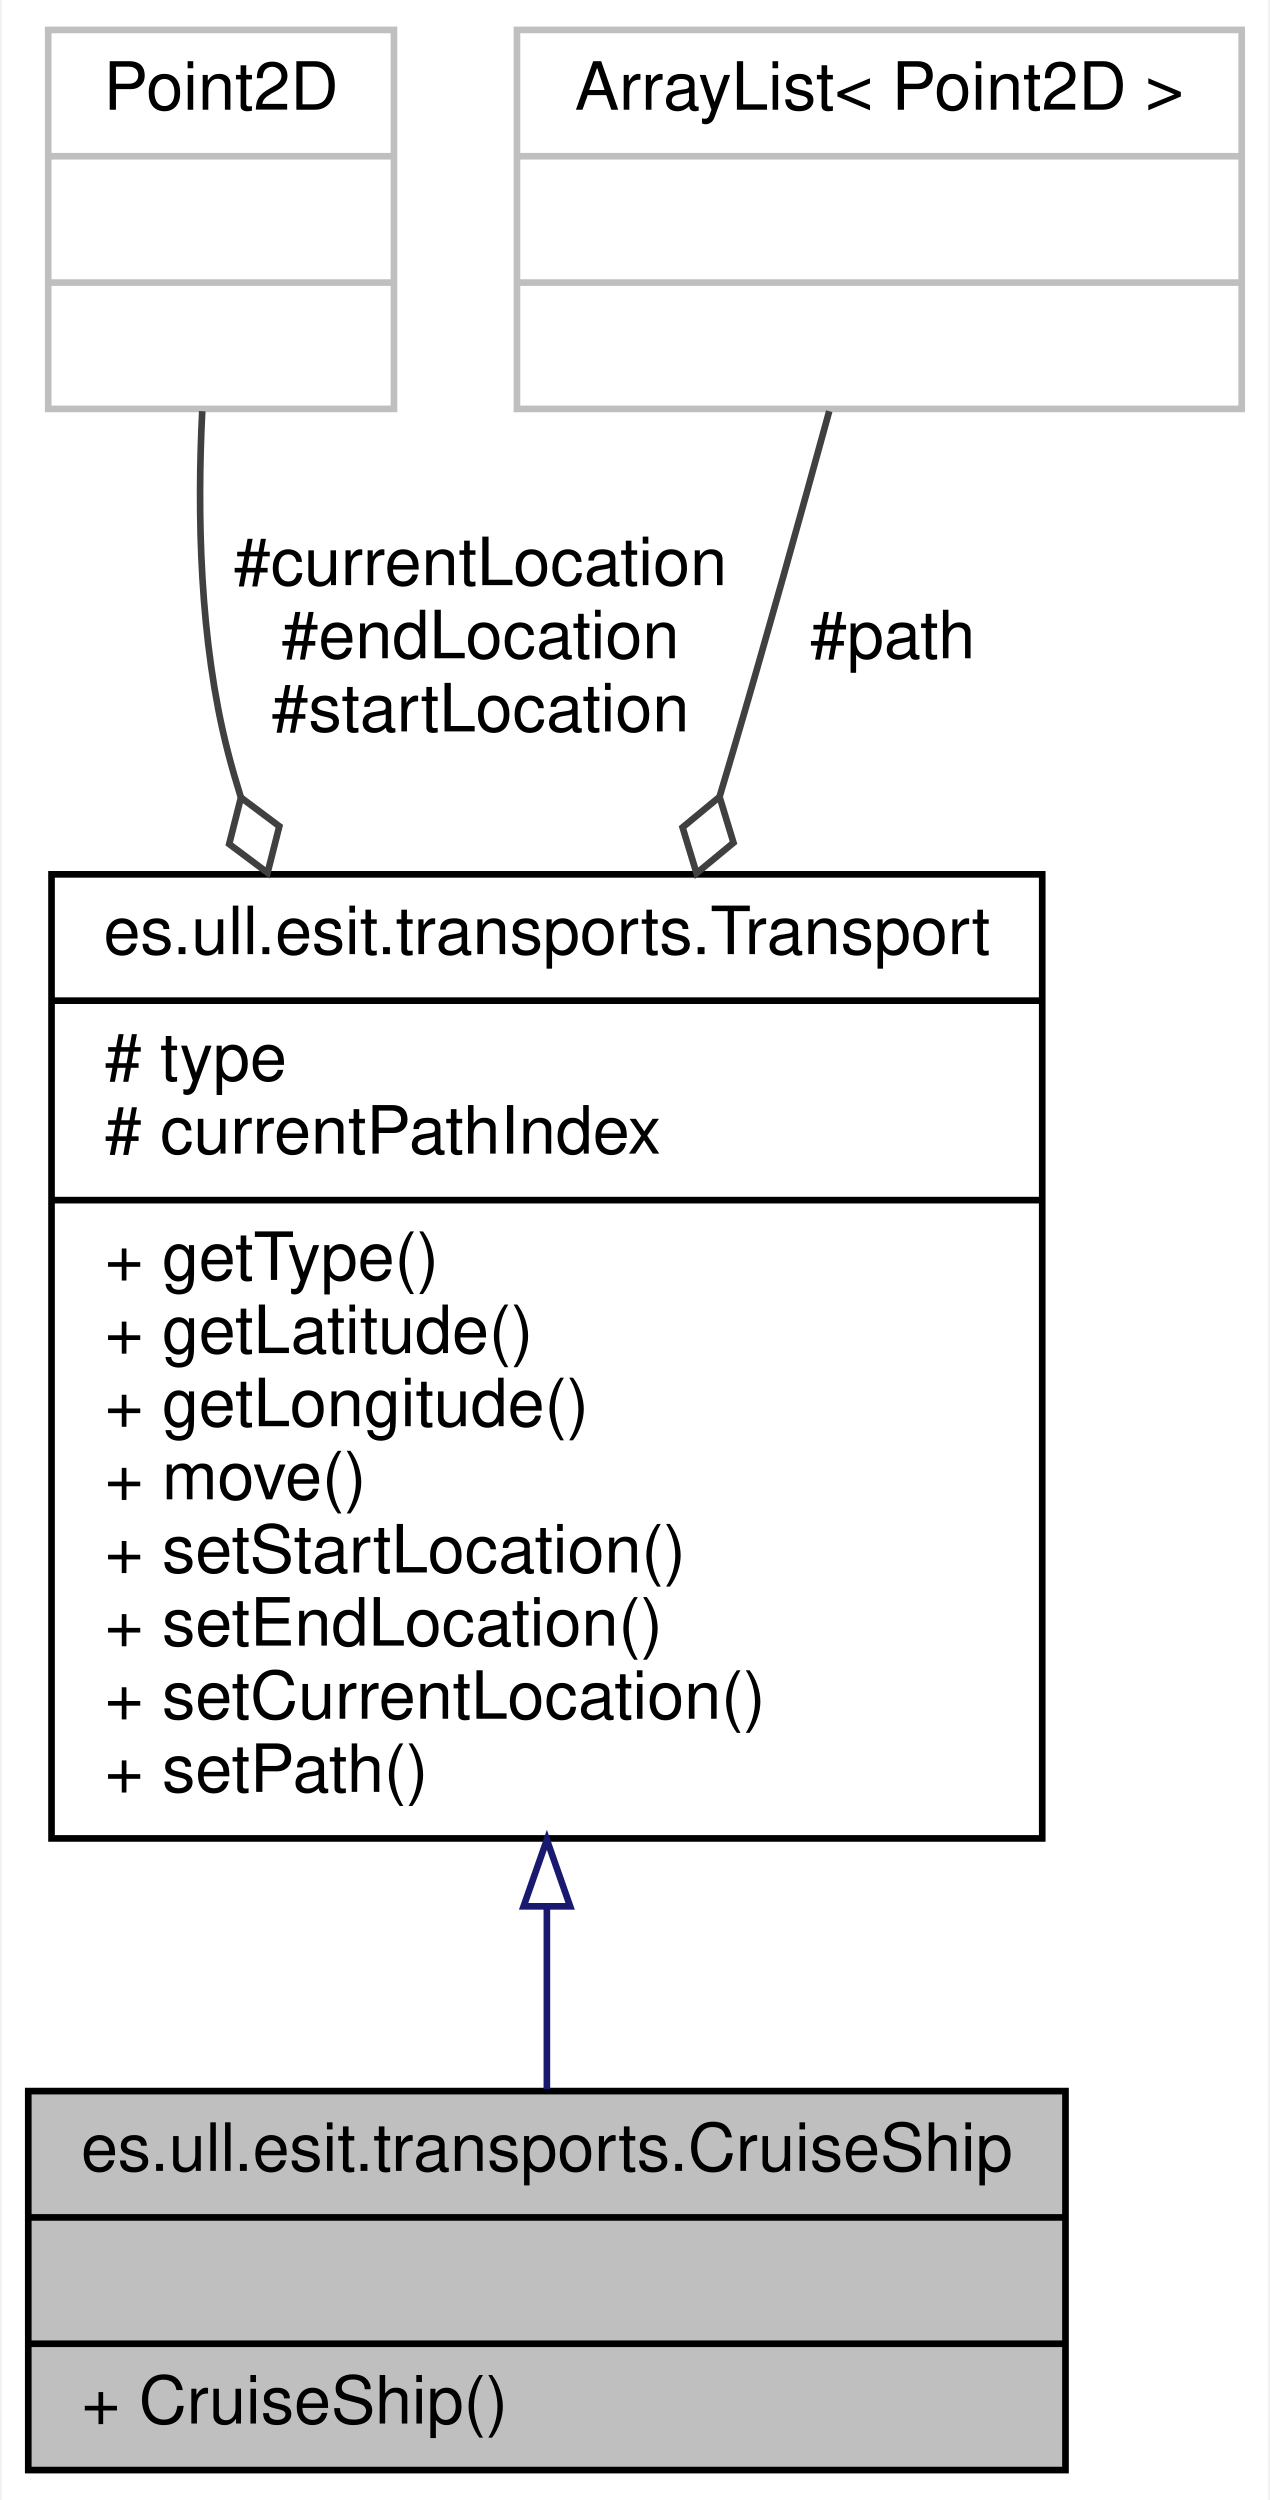
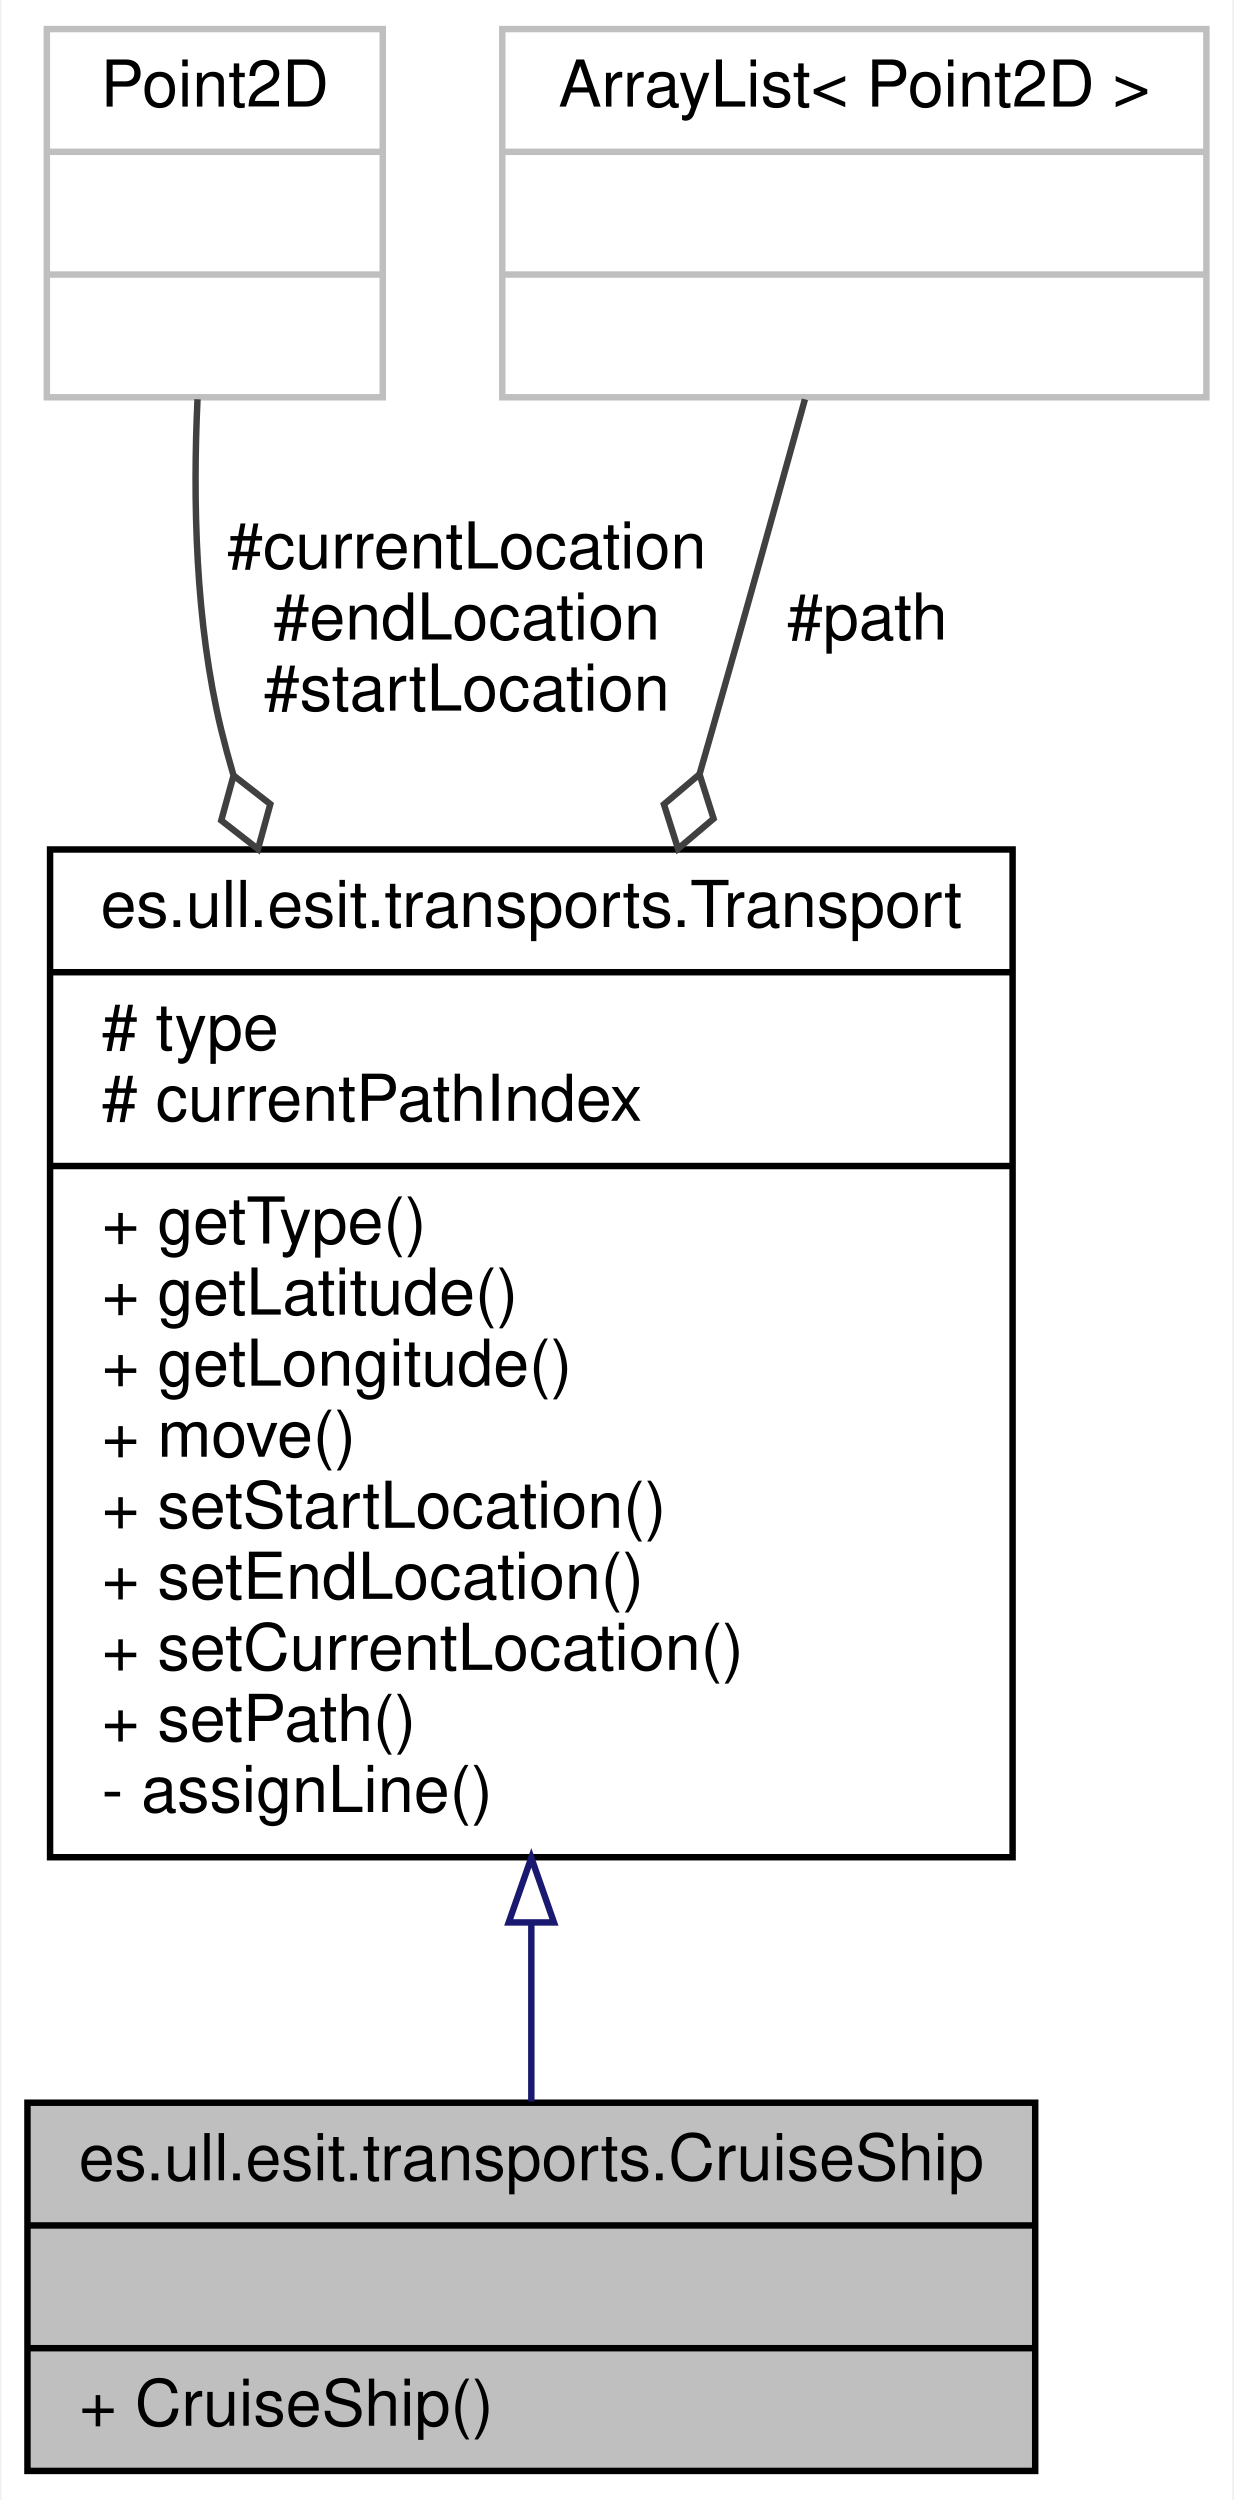
- <svg xmlns="http://www.w3.org/2000/svg" xmlns:xlink="http://www.w3.org/1999/xlink" width="191pt" height="376pt" viewBox="0.00 0.00 190.50 376.00">
-   <g id="graph0" class="graph" transform="scale(1 1) rotate(0) translate(4 372)">
-     <polygon fill="white" stroke="none" points="-4,4 -4,-372 186.5,-372 186.5,4 -4,4" />
+ <svg xmlns="http://www.w3.org/2000/svg" xmlns:xlink="http://www.w3.org/1999/xlink" width="191pt" height="387pt" viewBox="0.00 0.00 190.50 387.00">
+   <g id="graph0" class="graph" transform="scale(1 1) rotate(0) translate(4 383)">
+     <polygon fill="white" stroke="none" points="-4,4 -4,-383 186.5,-383 186.5,4 -4,4" />
    <g id="node1" class="node">
      <polygon fill="#bfbfbf" stroke="black" points="0,-0.5 0,-57.5 156,-57.5 156,-0.5 0,-0.5" />
      <text text-anchor="middle" x="78" y="-45.5" font-family="Helvetica,sans-Serif" font-size="10.00">es.ull.esit.transports.CruiseShip</text>
      <polyline fill="none" stroke="black" points="0,-38.5 156,-38.5 " />
      <text text-anchor="middle" x="78" y="-26.5" font-family="Helvetica,sans-Serif" font-size="10.00"> </text>
      <polyline fill="none" stroke="black" points="0,-19.5 156,-19.5 " />
      <text text-anchor="start" x="8" y="-7.5" font-family="Helvetica,sans-Serif" font-size="10.00">+ CruiseShip()</text>
    </g>
    <g id="node2" class="node">
      <g id="a_node2">
        <a xlink:href="classes_1_1ull_1_1esit_1_1transports_1_1_transport.html" target="_top" xlink:title="Abstract class to represent a transport. ">
-           <polygon fill="white" stroke="black" points="3.5,-95.5 3.5,-240.5 152.5,-240.5 152.5,-95.5 3.5,-95.5" />
-           <text text-anchor="middle" x="78" y="-228.5" font-family="Helvetica,sans-Serif" font-size="10.00">es.ull.esit.transports.Transport</text>
-           <polyline fill="none" stroke="black" points="3.5,-221.5 152.5,-221.5 " />
-           <text text-anchor="start" x="11.5" y="-209.5" font-family="Helvetica,sans-Serif" font-size="10.00"># type</text>
-           <text text-anchor="start" x="11.5" y="-198.5" font-family="Helvetica,sans-Serif" font-size="10.00"># currentPathIndex</text>
-           <polyline fill="none" stroke="black" points="3.5,-191.5 152.5,-191.5 " />
-           <text text-anchor="start" x="11.5" y="-179.5" font-family="Helvetica,sans-Serif" font-size="10.00">+ getType()</text>
-           <text text-anchor="start" x="11.5" y="-168.5" font-family="Helvetica,sans-Serif" font-size="10.00">+ getLatitude()</text>
-           <text text-anchor="start" x="11.5" y="-157.5" font-family="Helvetica,sans-Serif" font-size="10.00">+ getLongitude()</text>
-           <text text-anchor="start" x="11.5" y="-146.5" font-family="Helvetica,sans-Serif" font-size="10.00">+ move()</text>
-           <text text-anchor="start" x="11.5" y="-135.5" font-family="Helvetica,sans-Serif" font-size="10.00">+ setStartLocation()</text>
-           <text text-anchor="start" x="11.5" y="-124.5" font-family="Helvetica,sans-Serif" font-size="10.00">+ setEndLocation()</text>
-           <text text-anchor="start" x="11.5" y="-113.5" font-family="Helvetica,sans-Serif" font-size="10.00">+ setCurrentLocation()</text>
-           <text text-anchor="start" x="11.5" y="-102.5" font-family="Helvetica,sans-Serif" font-size="10.00">+ setPath()</text>
+           <polygon fill="white" stroke="black" points="3.5,-95.5 3.5,-251.5 152.5,-251.5 152.5,-95.5 3.5,-95.5" />
+           <text text-anchor="middle" x="78" y="-239.5" font-family="Helvetica,sans-Serif" font-size="10.00">es.ull.esit.transports.Transport</text>
+           <polyline fill="none" stroke="black" points="3.5,-232.5 152.5,-232.5 " />
+           <text text-anchor="start" x="11.5" y="-220.5" font-family="Helvetica,sans-Serif" font-size="10.00"># type</text>
+           <text text-anchor="start" x="11.5" y="-209.5" font-family="Helvetica,sans-Serif" font-size="10.00"># currentPathIndex</text>
+           <polyline fill="none" stroke="black" points="3.5,-202.5 152.5,-202.5 " />
+           <text text-anchor="start" x="11.5" y="-190.5" font-family="Helvetica,sans-Serif" font-size="10.00">+ getType()</text>
+           <text text-anchor="start" x="11.5" y="-179.5" font-family="Helvetica,sans-Serif" font-size="10.00">+ getLatitude()</text>
+           <text text-anchor="start" x="11.5" y="-168.5" font-family="Helvetica,sans-Serif" font-size="10.00">+ getLongitude()</text>
+           <text text-anchor="start" x="11.5" y="-157.5" font-family="Helvetica,sans-Serif" font-size="10.00">+ move()</text>
+           <text text-anchor="start" x="11.5" y="-146.5" font-family="Helvetica,sans-Serif" font-size="10.00">+ setStartLocation()</text>
+           <text text-anchor="start" x="11.5" y="-135.5" font-family="Helvetica,sans-Serif" font-size="10.00">+ setEndLocation()</text>
+           <text text-anchor="start" x="11.5" y="-124.5" font-family="Helvetica,sans-Serif" font-size="10.00">+ setCurrentLocation()</text>
+           <text text-anchor="start" x="11.5" y="-113.5" font-family="Helvetica,sans-Serif" font-size="10.00">+ setPath()</text>
+           <text text-anchor="start" x="11.5" y="-102.5" font-family="Helvetica,sans-Serif" font-size="10.00">- assignLine()</text>
        </a>
      </g>
    </g>
    <g id="edge1" class="edge">
-       <path fill="none" stroke="midnightblue" d="M78,-85.042C78,-75.306 78,-65.948 78,-57.796" />
-       <polygon fill="none" stroke="midnightblue" points="74.5,-85.29 78,-95.29 81.5,-85.29 74.5,-85.29" />
+       <path fill="none" stroke="midnightblue" d="M78,-85.363C78,-75.428 78,-65.928 78,-57.689" />
+       <polygon fill="none" stroke="midnightblue" points="74.5,-85.411 78,-95.411 81.5,-85.411 74.5,-85.411" />
    </g>
    <g id="node3" class="node">
-       <polygon fill="white" stroke="#bfbfbf" points="3,-310.5 3,-367.5 55,-367.5 55,-310.5 3,-310.5" />
-       <text text-anchor="middle" x="29" y="-355.5" font-family="Helvetica,sans-Serif" font-size="10.00">Point2D</text>
-       <polyline fill="none" stroke="#bfbfbf" points="3,-348.5 55,-348.5 " />
-       <text text-anchor="middle" x="29" y="-336.5" font-family="Helvetica,sans-Serif" font-size="10.00"> </text>
-       <polyline fill="none" stroke="#bfbfbf" points="3,-329.5 55,-329.5 " />
-       <text text-anchor="middle" x="29" y="-317.5" font-family="Helvetica,sans-Serif" font-size="10.00"> </text>
+       <polygon fill="white" stroke="#bfbfbf" points="3,-321.5 3,-378.5 55,-378.5 55,-321.5 3,-321.5" />
+       <text text-anchor="middle" x="29" y="-366.5" font-family="Helvetica,sans-Serif" font-size="10.00">Point2D</text>
+       <polyline fill="none" stroke="#bfbfbf" points="3,-359.5 55,-359.5 " />
+       <text text-anchor="middle" x="29" y="-347.5" font-family="Helvetica,sans-Serif" font-size="10.00"> </text>
+       <polyline fill="none" stroke="#bfbfbf" points="3,-340.5 55,-340.5 " />
+       <text text-anchor="middle" x="29" y="-328.5" font-family="Helvetica,sans-Serif" font-size="10.00"> </text>
    </g>
    <g id="edge2" class="edge">
-       <path fill="none" stroke="#404040" d="M26.168,-310.157C25.398,-294.831 25.736,-275.607 30,-259 30.586,-256.717 31.241,-254.427 31.956,-252.139" />
-       <polygon fill="none" stroke="#404040" points="31.988,-252.048 30.22,-245.057 35.992,-240.736 37.761,-247.727 31.988,-252.048" />
-       <text text-anchor="middle" x="68" y="-284" font-family="Helvetica,sans-Serif" font-size="10.00"> #currentLocation</text>
-       <text text-anchor="middle" x="68" y="-273" font-family="Helvetica,sans-Serif" font-size="10.00">#endLocation</text>
-       <text text-anchor="middle" x="68" y="-262" font-family="Helvetica,sans-Serif" font-size="10.00">#startLocation</text>
+       <path fill="none" stroke="#404040" d="M26.326,-321.197C25.604,-305.883 25.938,-286.657 30,-270 30.561,-267.701 31.184,-265.395 31.864,-263.087" />
+       <polygon fill="none" stroke="#404040" points="31.907,-262.955 30.001,-256 35.687,-251.565 37.594,-258.52 31.907,-262.955" />
+       <text text-anchor="middle" x="68" y="-295" font-family="Helvetica,sans-Serif" font-size="10.00"> #currentLocation</text>
+       <text text-anchor="middle" x="68" y="-284" font-family="Helvetica,sans-Serif" font-size="10.00">#endLocation</text>
+       <text text-anchor="middle" x="68" y="-273" font-family="Helvetica,sans-Serif" font-size="10.00">#startLocation</text>
    </g>
    <g id="node4" class="node">
-       <polygon fill="white" stroke="#bfbfbf" points="73.5,-310.5 73.5,-367.5 182.5,-367.5 182.5,-310.5 73.5,-310.5" />
-       <text text-anchor="middle" x="128" y="-355.5" font-family="Helvetica,sans-Serif" font-size="10.00">ArrayList&lt; Point2D &gt;</text>
-       <polyline fill="none" stroke="#bfbfbf" points="73.5,-348.5 182.5,-348.5 " />
-       <text text-anchor="middle" x="128" y="-336.5" font-family="Helvetica,sans-Serif" font-size="10.00"> </text>
-       <polyline fill="none" stroke="#bfbfbf" points="73.5,-329.5 182.5,-329.5 " />
-       <text text-anchor="middle" x="128" y="-317.5" font-family="Helvetica,sans-Serif" font-size="10.00"> </text>
+       <polygon fill="white" stroke="#bfbfbf" points="73.5,-321.5 73.5,-378.5 182.5,-378.5 182.5,-321.5 73.5,-321.5" />
+       <text text-anchor="middle" x="128" y="-366.5" font-family="Helvetica,sans-Serif" font-size="10.00">ArrayList&lt; Point2D &gt;</text>
+       <polyline fill="none" stroke="#bfbfbf" points="73.5,-359.5 182.5,-359.5 " />
+       <text text-anchor="middle" x="128" y="-347.5" font-family="Helvetica,sans-Serif" font-size="10.00"> </text>
+       <polyline fill="none" stroke="#bfbfbf" points="73.5,-340.5 182.5,-340.5 " />
+       <text text-anchor="middle" x="128" y="-328.5" font-family="Helvetica,sans-Serif" font-size="10.00"> </text>
    </g>
    <g id="edge3" class="edge">
-       <path fill="none" stroke="#404040" d="M120.465,-310.156C116.308,-294.998 110.991,-275.934 106,-259 105.341,-256.763 104.668,-254.497 103.986,-252.211" />
-       <polygon fill="none" stroke="#404040" points="103.969,-252.154 98.408,-247.563 100.508,-240.664 106.068,-245.255 103.969,-252.154" />
-       <text text-anchor="middle" x="130" y="-273" font-family="Helvetica,sans-Serif" font-size="10.00"> #path</text>
+       <path fill="none" stroke="#404040" d="M120.354,-321.188C116.165,-306.04 110.852,-286.974 106,-270 105.359,-267.757 104.708,-265.486 104.049,-263.194" />
+       <polygon fill="none" stroke="#404040" points="104.035,-263.145 98.528,-258.489 100.707,-251.615 106.214,-256.271 104.035,-263.145" />
+       <text text-anchor="middle" x="130" y="-284" font-family="Helvetica,sans-Serif" font-size="10.00"> #path</text>
    </g>
  </g>
</svg>
